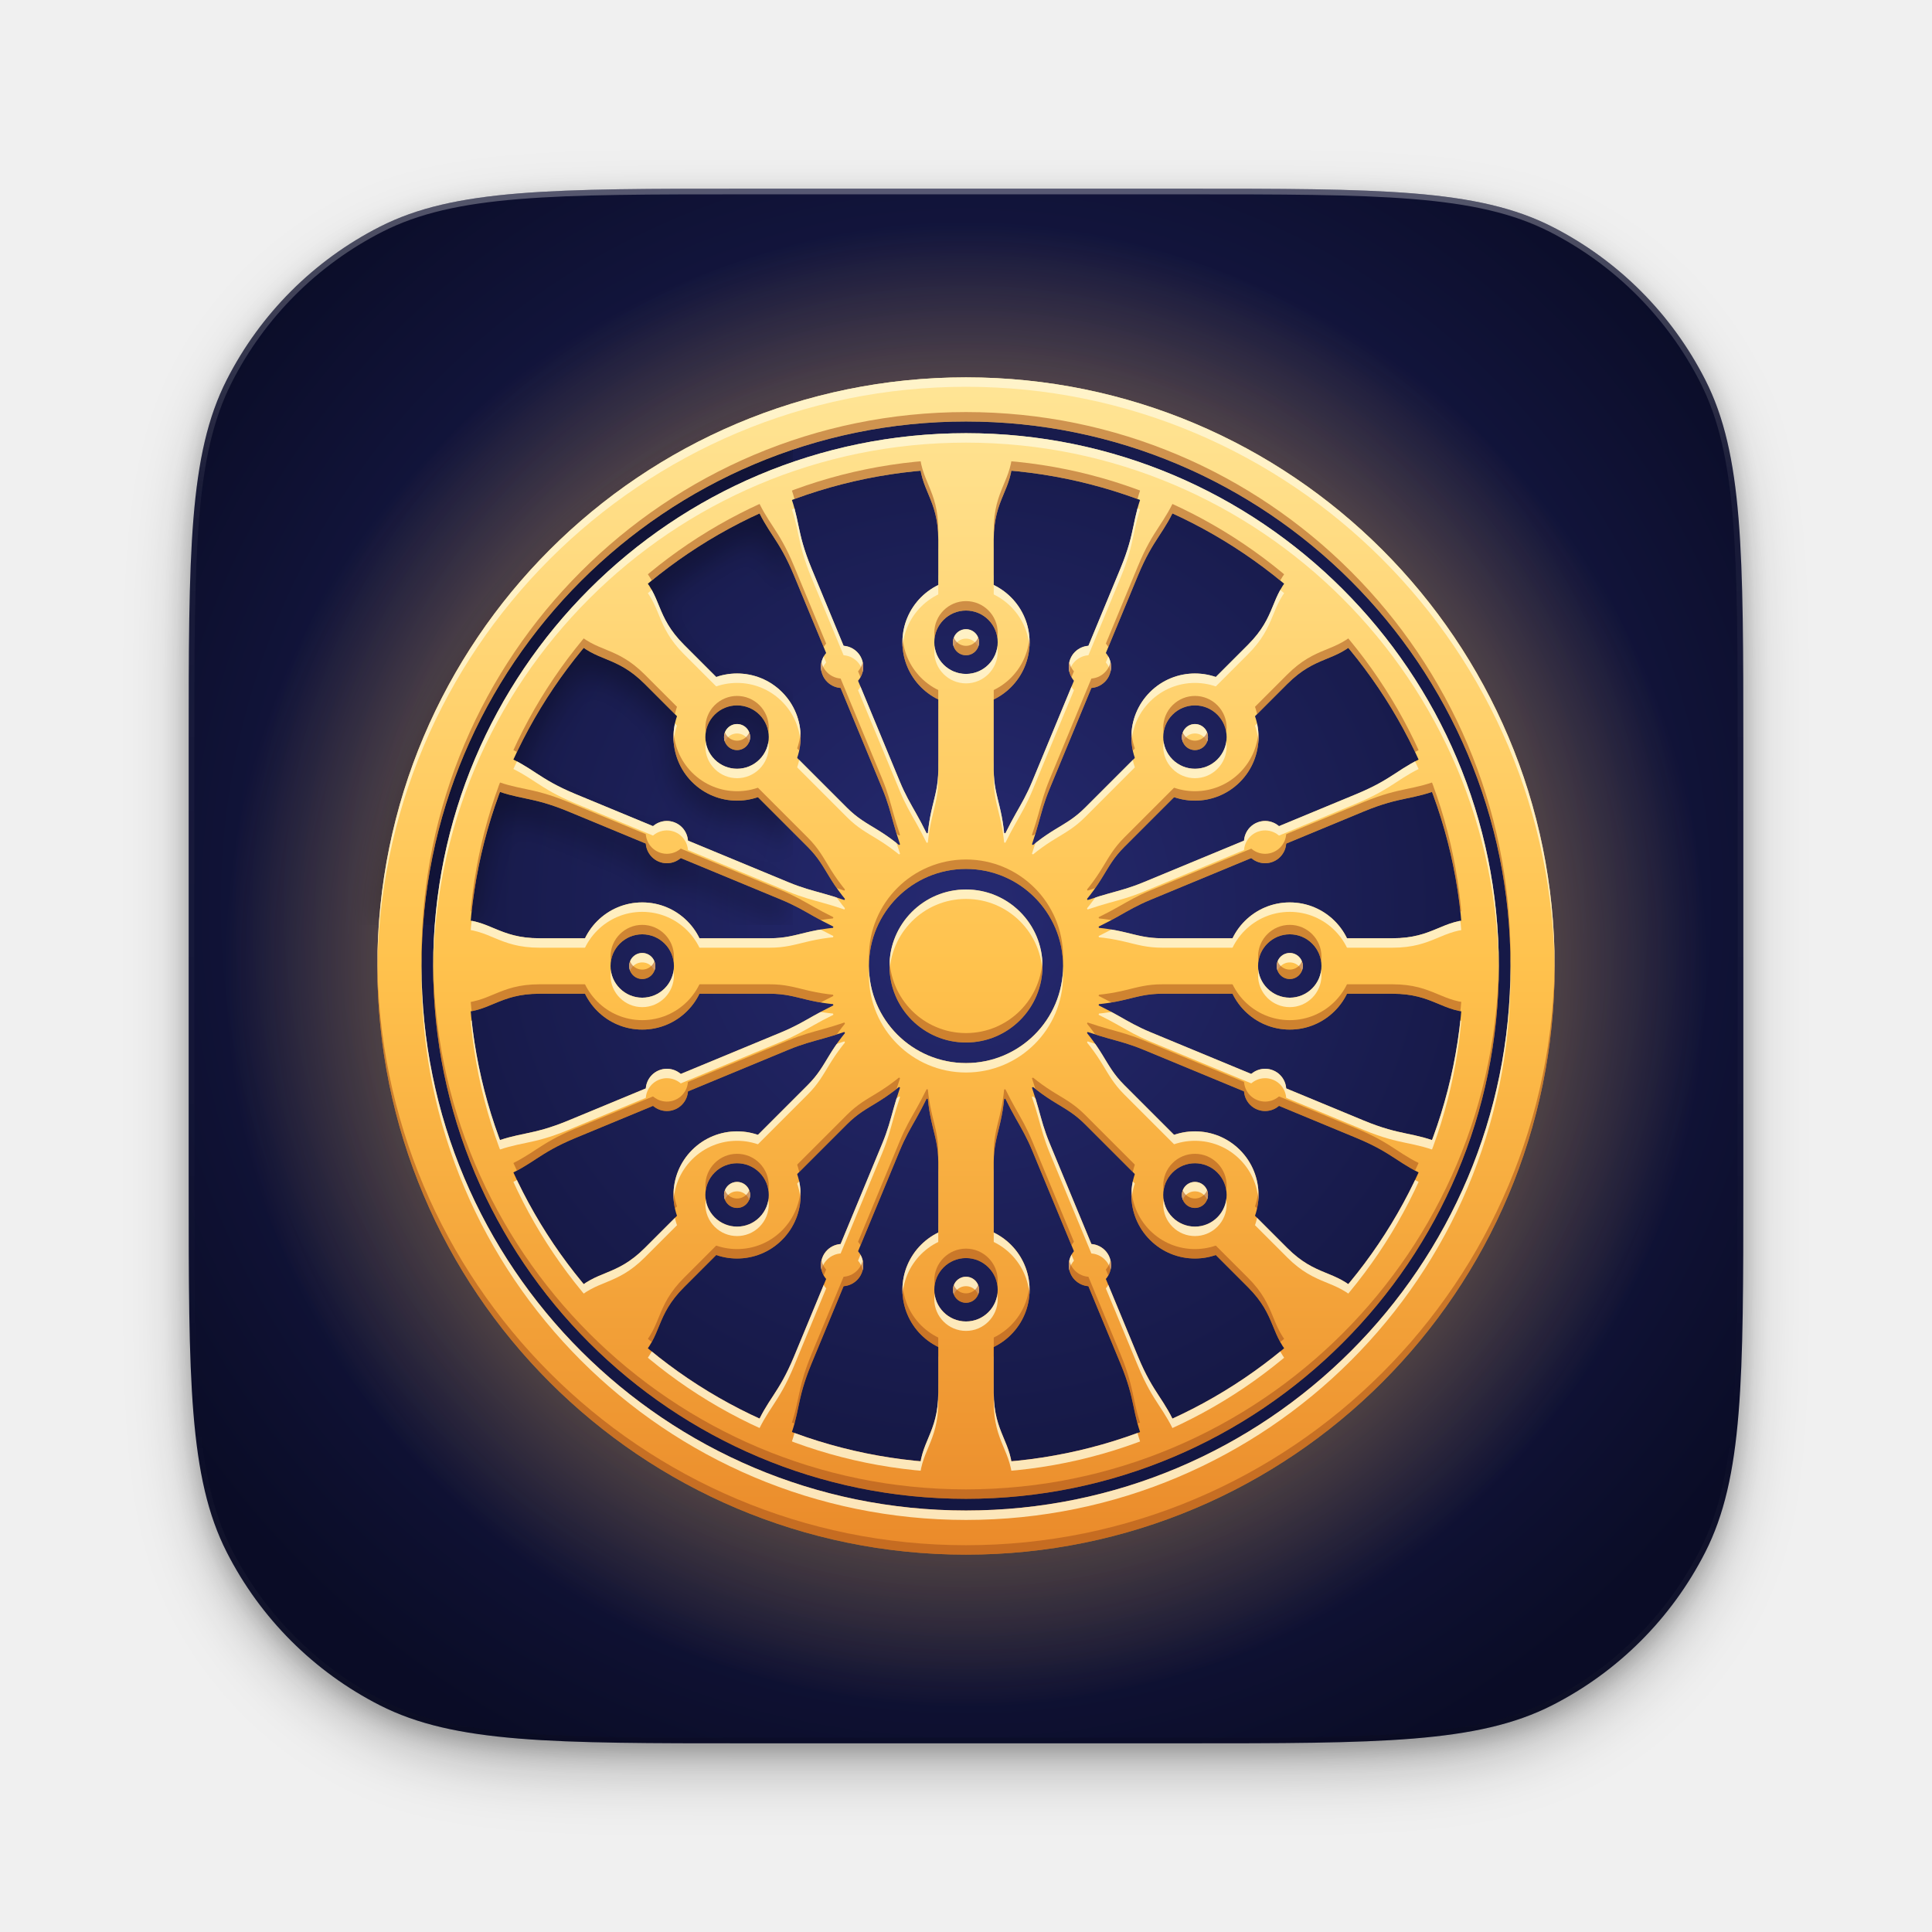
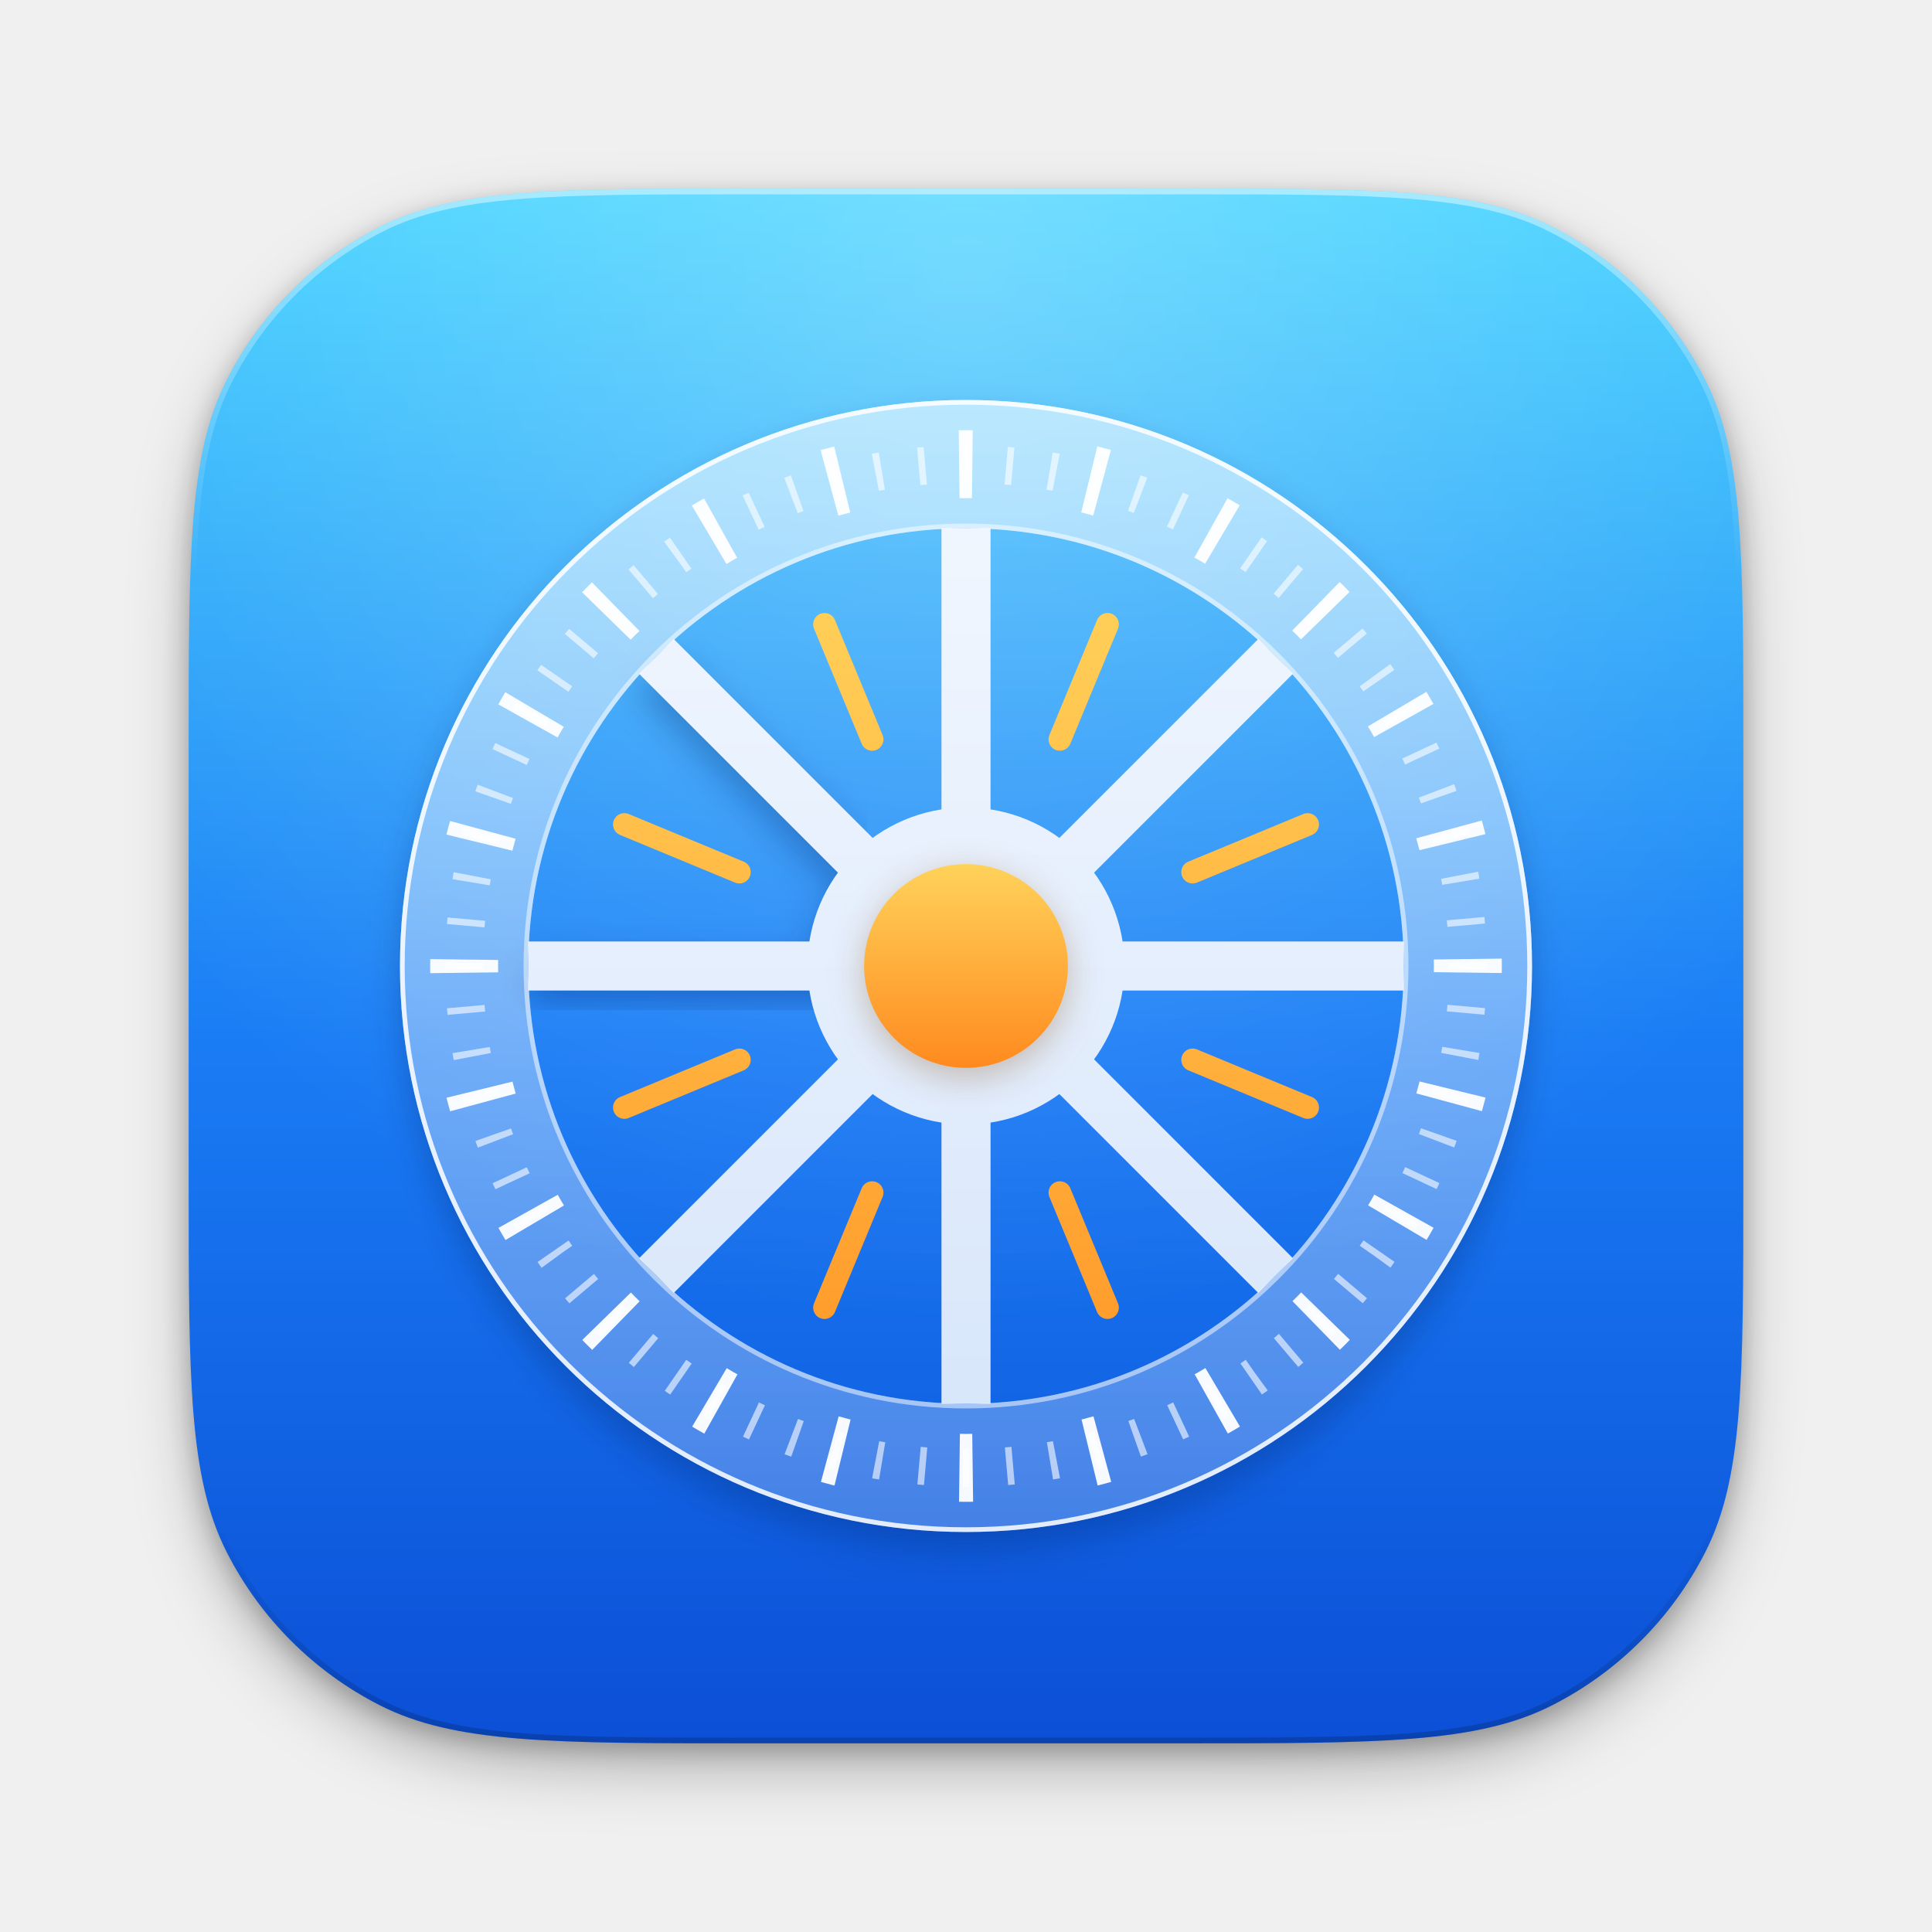
<svg xmlns="http://www.w3.org/2000/svg" viewBox="0 0 1024 1024" width="1024" height="1024">
  <defs>
    <path id="tile" d="M627.36 100c103.83 0 155.75 0 195.41 20.21a185.4 185.4 0 0 1 81.02 81.02c20.21 39.66 20.21 91.58 20.21 195.41L924 627.36c0 103.83 0 155.75 -20.21 195.41a185.4 185.4 0 0 1 -81.02 81.02c-39.66 20.21 -91.58 20.21 -195.41 20.21L396.64 924c-103.83 0 -155.75 0 -195.41 -20.21a185.4 185.4 0 0 1 -81.02 -81.02c-20.21 -39.66 -20.21 -91.58 -20.21 -195.41L100 396.64c0 -103.83 0 -155.75 20.21 -195.41a185.4 185.4 0 0 1 81.02 -81.02c39.66 -20.21 91.58 -20.21 195.41 -20.21Z" />
    <clipPath id="clip">
      <use href="#tile" />
    </clipPath>
-     <g id="broad">
-       <path d="M-20.9 -56C-20.9 -84 -14.7 -88 -14.7 -104L-14.7 -226C-14.7 -248 -24.7 -252 -24.7 -270L24.7 -270C24.7 -252 14.7 -248 14.7 -226L14.7 -104C14.7 -88 20.9 -84 20.9 -56Z" />
-       <circle cy="-171.6" r="33.7" />
+     <line id="spoke" y1="-232" y2="232" stroke-width="26" />
+     <line id="ray" y1="-130" y2="-196" stroke-width="12" stroke-linecap="round" />
+     <g id="spokes" transform="translate(512 512)" stroke="currentColor" fill="currentColor">
+       <use href="#spoke" />
+       <use href="#spoke" transform="rotate(45)" />
+       <use href="#spoke" transform="rotate(90)" />
+       <use href="#spoke" transform="rotate(135)" />
+       <circle r="84" stroke="none" />
    </g>
-     <g id="slim">
-       <path d="M-8.1 -56C-8.1 -84 -5 -88 -5 -104L-5 -226C-5 -248 -9.5 -252 -9.5 -270L9.5 -270C9.5 -252 5 -248 5 -226L5 -104C5 -88 8.1 -84 8.1 -56Z" />
-       <circle cy="-171.6" r="11.2" />
+     <g id="rays" transform="translate(512 512)" stroke="currentColor">
+       <use href="#ray" transform="rotate(22.5)" />
+       <use href="#ray" transform="rotate(67.5)" />
+       <use href="#ray" transform="rotate(112.5)" />
+       <use href="#ray" transform="rotate(157.5)" />
+       <use href="#ray" transform="rotate(202.5)" />
+       <use href="#ray" transform="rotate(247.5)" />
+       <use href="#ray" transform="rotate(292.5)" />
+       <use href="#ray" transform="rotate(337.5)" />
    </g>
-     <g id="medallion-cut">
-       <circle cy="-171.6" r="16.8" fill="#000" />
-       <circle cy="-171.6" r="6.9" fill="#fff" />
-     </g>
-     <mask id="cuts">
-       <rect x="-400" y="-400" width="800" height="800" fill="#fff" />
-       <circle r="285.5" fill="none" stroke="#000" stroke-width="6.2" />
-       <circle r="46" fill="none" stroke="#000" stroke-width="10.9" />
-       <use href="#medallion-cut" />
-       <use href="#medallion-cut" transform="rotate(45)" />
-       <use href="#medallion-cut" transform="rotate(90)" />
-       <use href="#medallion-cut" transform="rotate(135)" />
-       <use href="#medallion-cut" transform="rotate(180)" />
-       <use href="#medallion-cut" transform="rotate(225)" />
-       <use href="#medallion-cut" transform="rotate(270)" />
-       <use href="#medallion-cut" transform="rotate(315)" />
+     <mask id="spokes-m">
+       <use href="#spokes" color="#fff" />
    </mask>
-     <g id="wheel" transform="translate(512 512)">
-       <g mask="url(#cuts)" fill="currentColor">
-         <circle r="287.8" fill="none" stroke="currentColor" stroke-width="48.4" />
-         <use href="#broad" />
-         <use href="#broad" transform="rotate(45)" />
-         <use href="#broad" transform="rotate(90)" />
-         <use href="#broad" transform="rotate(135)" />
-         <use href="#broad" transform="rotate(180)" />
-         <use href="#broad" transform="rotate(225)" />
-         <use href="#broad" transform="rotate(270)" />
-         <use href="#broad" transform="rotate(315)" />
-         <use href="#slim" transform="rotate(22.5)" />
-         <use href="#slim" transform="rotate(67.5)" />
-         <use href="#slim" transform="rotate(112.5)" />
-         <use href="#slim" transform="rotate(157.5)" />
-         <use href="#slim" transform="rotate(202.5)" />
-         <use href="#slim" transform="rotate(247.5)" />
-         <use href="#slim" transform="rotate(292.5)" />
-         <use href="#slim" transform="rotate(337.5)" />
-         <circle r="73.3" />
-       </g>
-     </g>
-     <mask id="solid">
-       <use href="#wheel" color="#fff" />
+     <mask id="rays-m">
+       <use href="#rays" color="#fff" />
    </mask>
-     <mask id="lit">
-       <use href="#wheel" color="#fff" />
-       <use href="#wheel" color="#000" transform="translate(0 5)" />
-     </mask>
-     <mask id="shade">
-       <use href="#wheel" color="#fff" />
-       <use href="#wheel" color="#000" transform="translate(0 -5)" />
+     <mask id="outside">
+       <rect width="1024" height="1024" fill="#fff" />
+       <circle cx="512" cy="512" r="300" fill="#000" />
    </mask>
    <filter id="drop" x="-10%" y="-10%" width="120%" height="125%" color-interpolation-filters="sRGB">
      <feGaussianBlur in="SourceAlpha" stdDeviation="6" result="near" />
      <feOffset in="near" dy="4" result="near" />
      <feFlood flood-color="#000" flood-opacity=".22" />
      <feComposite in2="near" operator="in" result="near" />
      <feGaussianBlur in="SourceAlpha" stdDeviation="16" result="far" />
      <feOffset in="far" dy="14" result="far" />
      <feFlood flood-color="#000" flood-opacity=".26" />
      <feComposite in2="far" operator="in" result="far" />
      <feMerge>
        <feMergeNode in="far" />
        <feMergeNode in="near" />
        <feMergeNode in="SourceGraphic" />
      </feMerge>
    </filter>
    <filter id="soft" x="-20%" y="-20%" width="140%" height="150%">
-       <feGaussianBlur stdDeviation="8" />
+       <feGaussianBlur stdDeviation="9" />
    </filter>
-     <radialGradient id="sky" cx=".5" cy=".46" r=".62">
-       <stop offset="0" stop-color="#262a72" />
-       <stop offset="1" stop-color="#0a0c26" />
+     <linearGradient id="sky" x1="0" y1="100" x2="0" y2="924" gradientUnits="userSpaceOnUse">
+       <stop offset="0" stop-color="#3fd2ff" />
+       <stop offset=".55" stop-color="#1a7cf5" />
+       <stop offset="1" stop-color="#0b4fd6" />
+     </linearGradient>
+     <radialGradient id="sheen" cx="512" cy="140" r="560" gradientUnits="userSpaceOnUse">
+       <stop offset="0" stop-color="#fff" stop-opacity=".28" />
+       <stop offset="1" stop-color="#fff" stop-opacity="0" />
    </radialGradient>
-     <linearGradient id="gold" x1="0" y1="200" x2="0" y2="824" gradientUnits="userSpaceOnUse">
-       <stop offset="0" stop-color="#ffe596" />
-       <stop offset=".5" stop-color="#ffc24d" />
-       <stop offset="1" stop-color="#ea8a2a" />
+     <linearGradient id="ice" x1="0" y1="232" x2="0" y2="792" gradientUnits="userSpaceOnUse">
+       <stop offset="0" stop-color="#f3f8ff" />
+       <stop offset="1" stop-color="#d6e5fa" />
    </linearGradient>
-     <radialGradient id="halo" cx="512" cy="512" r="393" gradientUnits="userSpaceOnUse">
-       <stop offset="0" stop-color="#ffc24d" stop-opacity="0" />
-       <stop offset=".782" stop-color="#ffc24d" stop-opacity="0" />
-       <stop offset=".794" stop-color="#ffc24d" stop-opacity=".24" />
-       <stop offset="1" stop-color="#ffc24d" stop-opacity="0" />
-     </radialGradient>
+     <linearGradient id="amber" x1="0" y1="300" x2="0" y2="724" gradientUnits="userSpaceOnUse">
+       <stop offset="0" stop-color="#ffd25a" />
+       <stop offset="1" stop-color="#ff9a2a" />
+     </linearGradient>
+     <linearGradient id="glass" x1="0" y1="-300" x2="0" y2="300" gradientUnits="userSpaceOnUse">
+       <stop offset="0" stop-color="#fff" stop-opacity=".55" />
+       <stop offset="1" stop-color="#fff" stop-opacity=".22" />
+     </linearGradient>
+     <linearGradient id="sun" x1="0" y1="-54" x2="0" y2="54" gradientUnits="userSpaceOnUse">
+       <stop offset="0" stop-color="#ffd25a" />
+       <stop offset="1" stop-color="#ff8a1f" />
+     </linearGradient>
    <linearGradient id="rim" x1="0" y1="100" x2="0" y2="924" gradientUnits="userSpaceOnUse">
-       <stop offset="0" stop-color="#fff" stop-opacity=".3" />
-       <stop offset=".2" stop-color="#fff" stop-opacity=".05" />
-       <stop offset=".8" stop-color="#fff" stop-opacity="0" />
-       <stop offset="1" stop-color="#000" stop-opacity=".12" />
+       <stop offset="0" stop-color="#fff" stop-opacity=".45" />
+       <stop offset=".25" stop-color="#fff" stop-opacity="0" />
+       <stop offset=".85" stop-color="#000" stop-opacity="0" />
+       <stop offset="1" stop-color="#000" stop-opacity=".18" />
    </linearGradient>
  </defs>
  <g filter="url(#drop)">
    <g clip-path="url(#clip)">
      <use href="#tile" fill="url(#sky)" />
-       <circle cx="512" cy="512" r="393" fill="url(#halo)" />
-       <use href="#wheel" color="#000" opacity=".32" transform="translate(0 10)" filter="url(#soft)" />
-       <rect width="1024" height="1024" fill="url(#gold)" mask="url(#solid)" />
-       <rect width="1024" height="1024" fill="#fff6d2" opacity=".85" mask="url(#lit)" />
-       <rect width="1024" height="1024" fill="#a8521a" opacity=".55" mask="url(#shade)" />
+       <rect width="1024" height="1024" fill="url(#sheen)" />
+       <g mask="url(#outside)">
+         <circle cx="512" cy="522" r="300" fill="#04256f" opacity=".32" filter="url(#soft)" />
+       </g>
+       <use href="#spokes" color="#04256f" opacity=".32" transform="translate(0 10)" filter="url(#soft)" />
+       <rect width="1024" height="1024" fill="url(#ice)" mask="url(#spokes-m)" />
+       <g transform="translate(512 512)" fill="none">
+         <circle r="266" stroke="url(#glass)" stroke-width="68" />
+         <circle r="298.75" stroke="#fff" stroke-opacity=".85" stroke-width="2.5" />
+         <circle r="233.25" stroke="#fff" stroke-opacity=".5" stroke-width="2.5" />
+         <circle r="266" stroke="#fff" stroke-opacity=".6" stroke-width="20" stroke-dasharray="3.5 19.713" stroke-dashoffset="1.75" />
+         <circle r="266" stroke="#fff" stroke-opacity=".95" stroke-width="36" stroke-dasharray="7 62.639" stroke-dashoffset="3.5" />
+       </g>
+       <use href="#rays" color="#7a3d00" opacity=".25" transform="translate(0 4)" filter="url(#soft)" />
+       <rect width="1024" height="1024" fill="url(#amber)" mask="url(#rays-m)" />
+       <circle cx="512" cy="517" r="54" fill="#7a3d00" opacity=".3" filter="url(#soft)" />
+       <g transform="translate(512 512)">
+         <circle r="54" fill="url(#sun)" />
+       </g>
      <use href="#tile" fill="none" stroke="url(#rim)" stroke-width="6" />
    </g>
  </g>
</svg>
